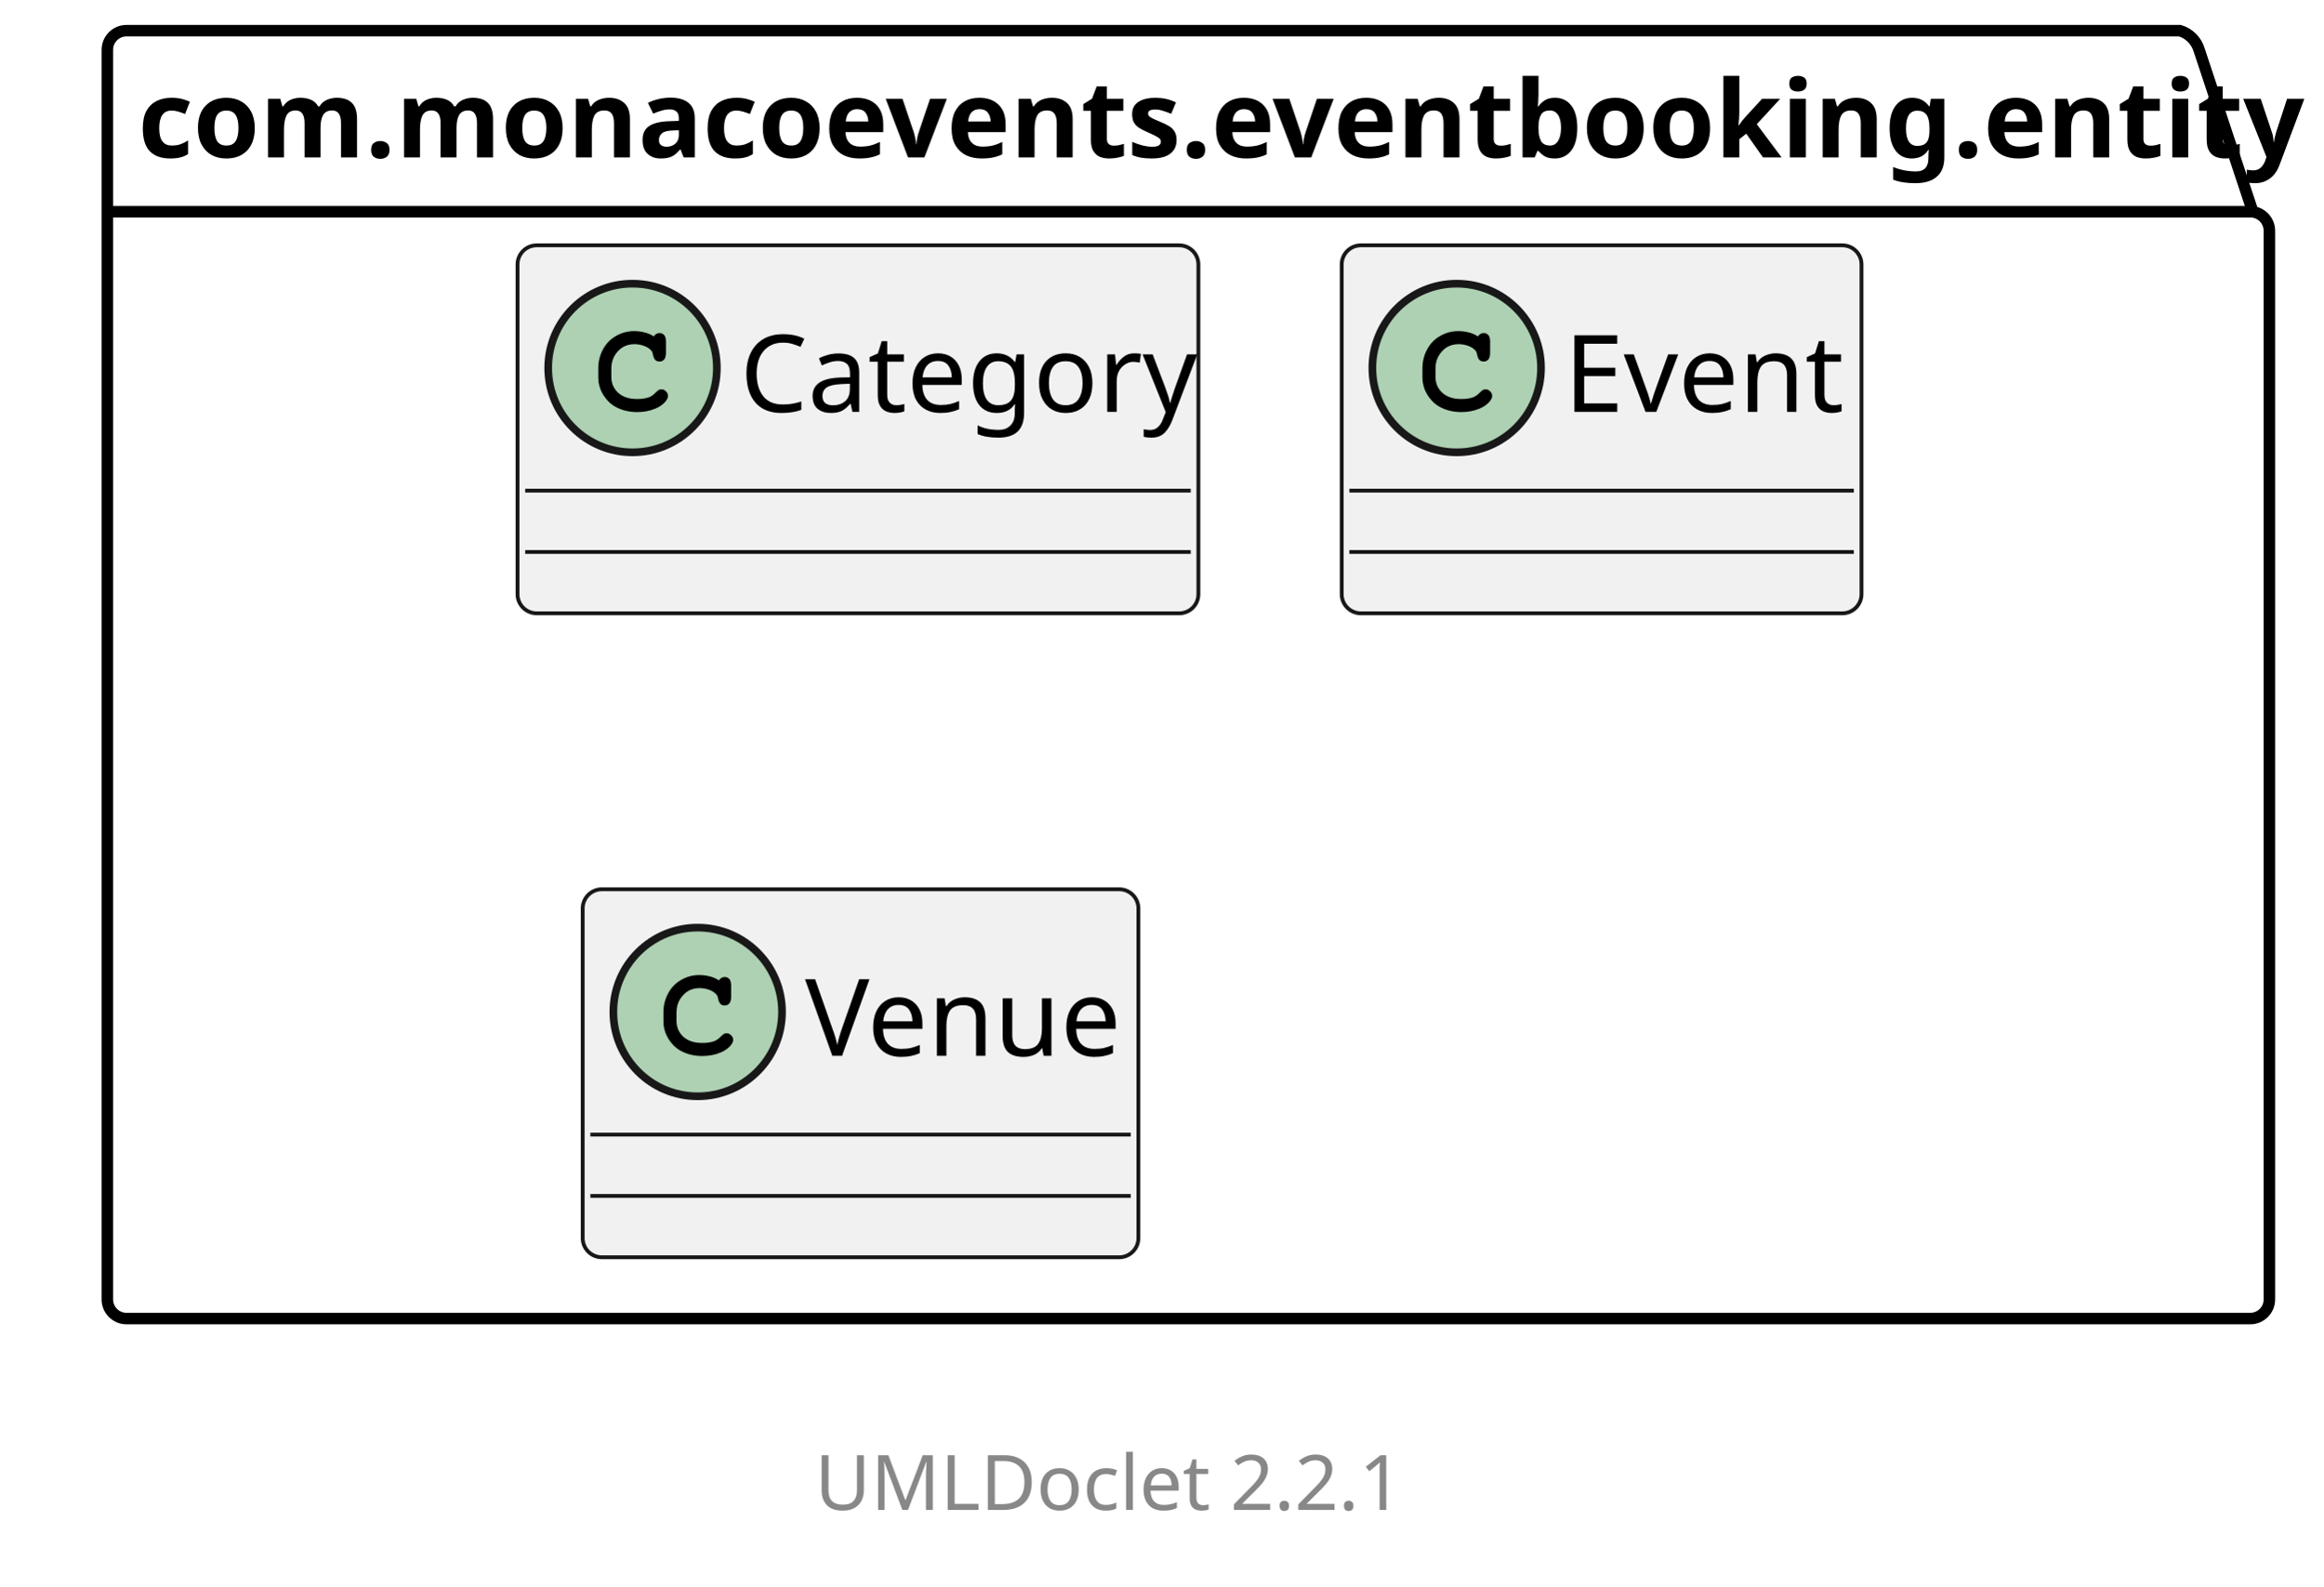
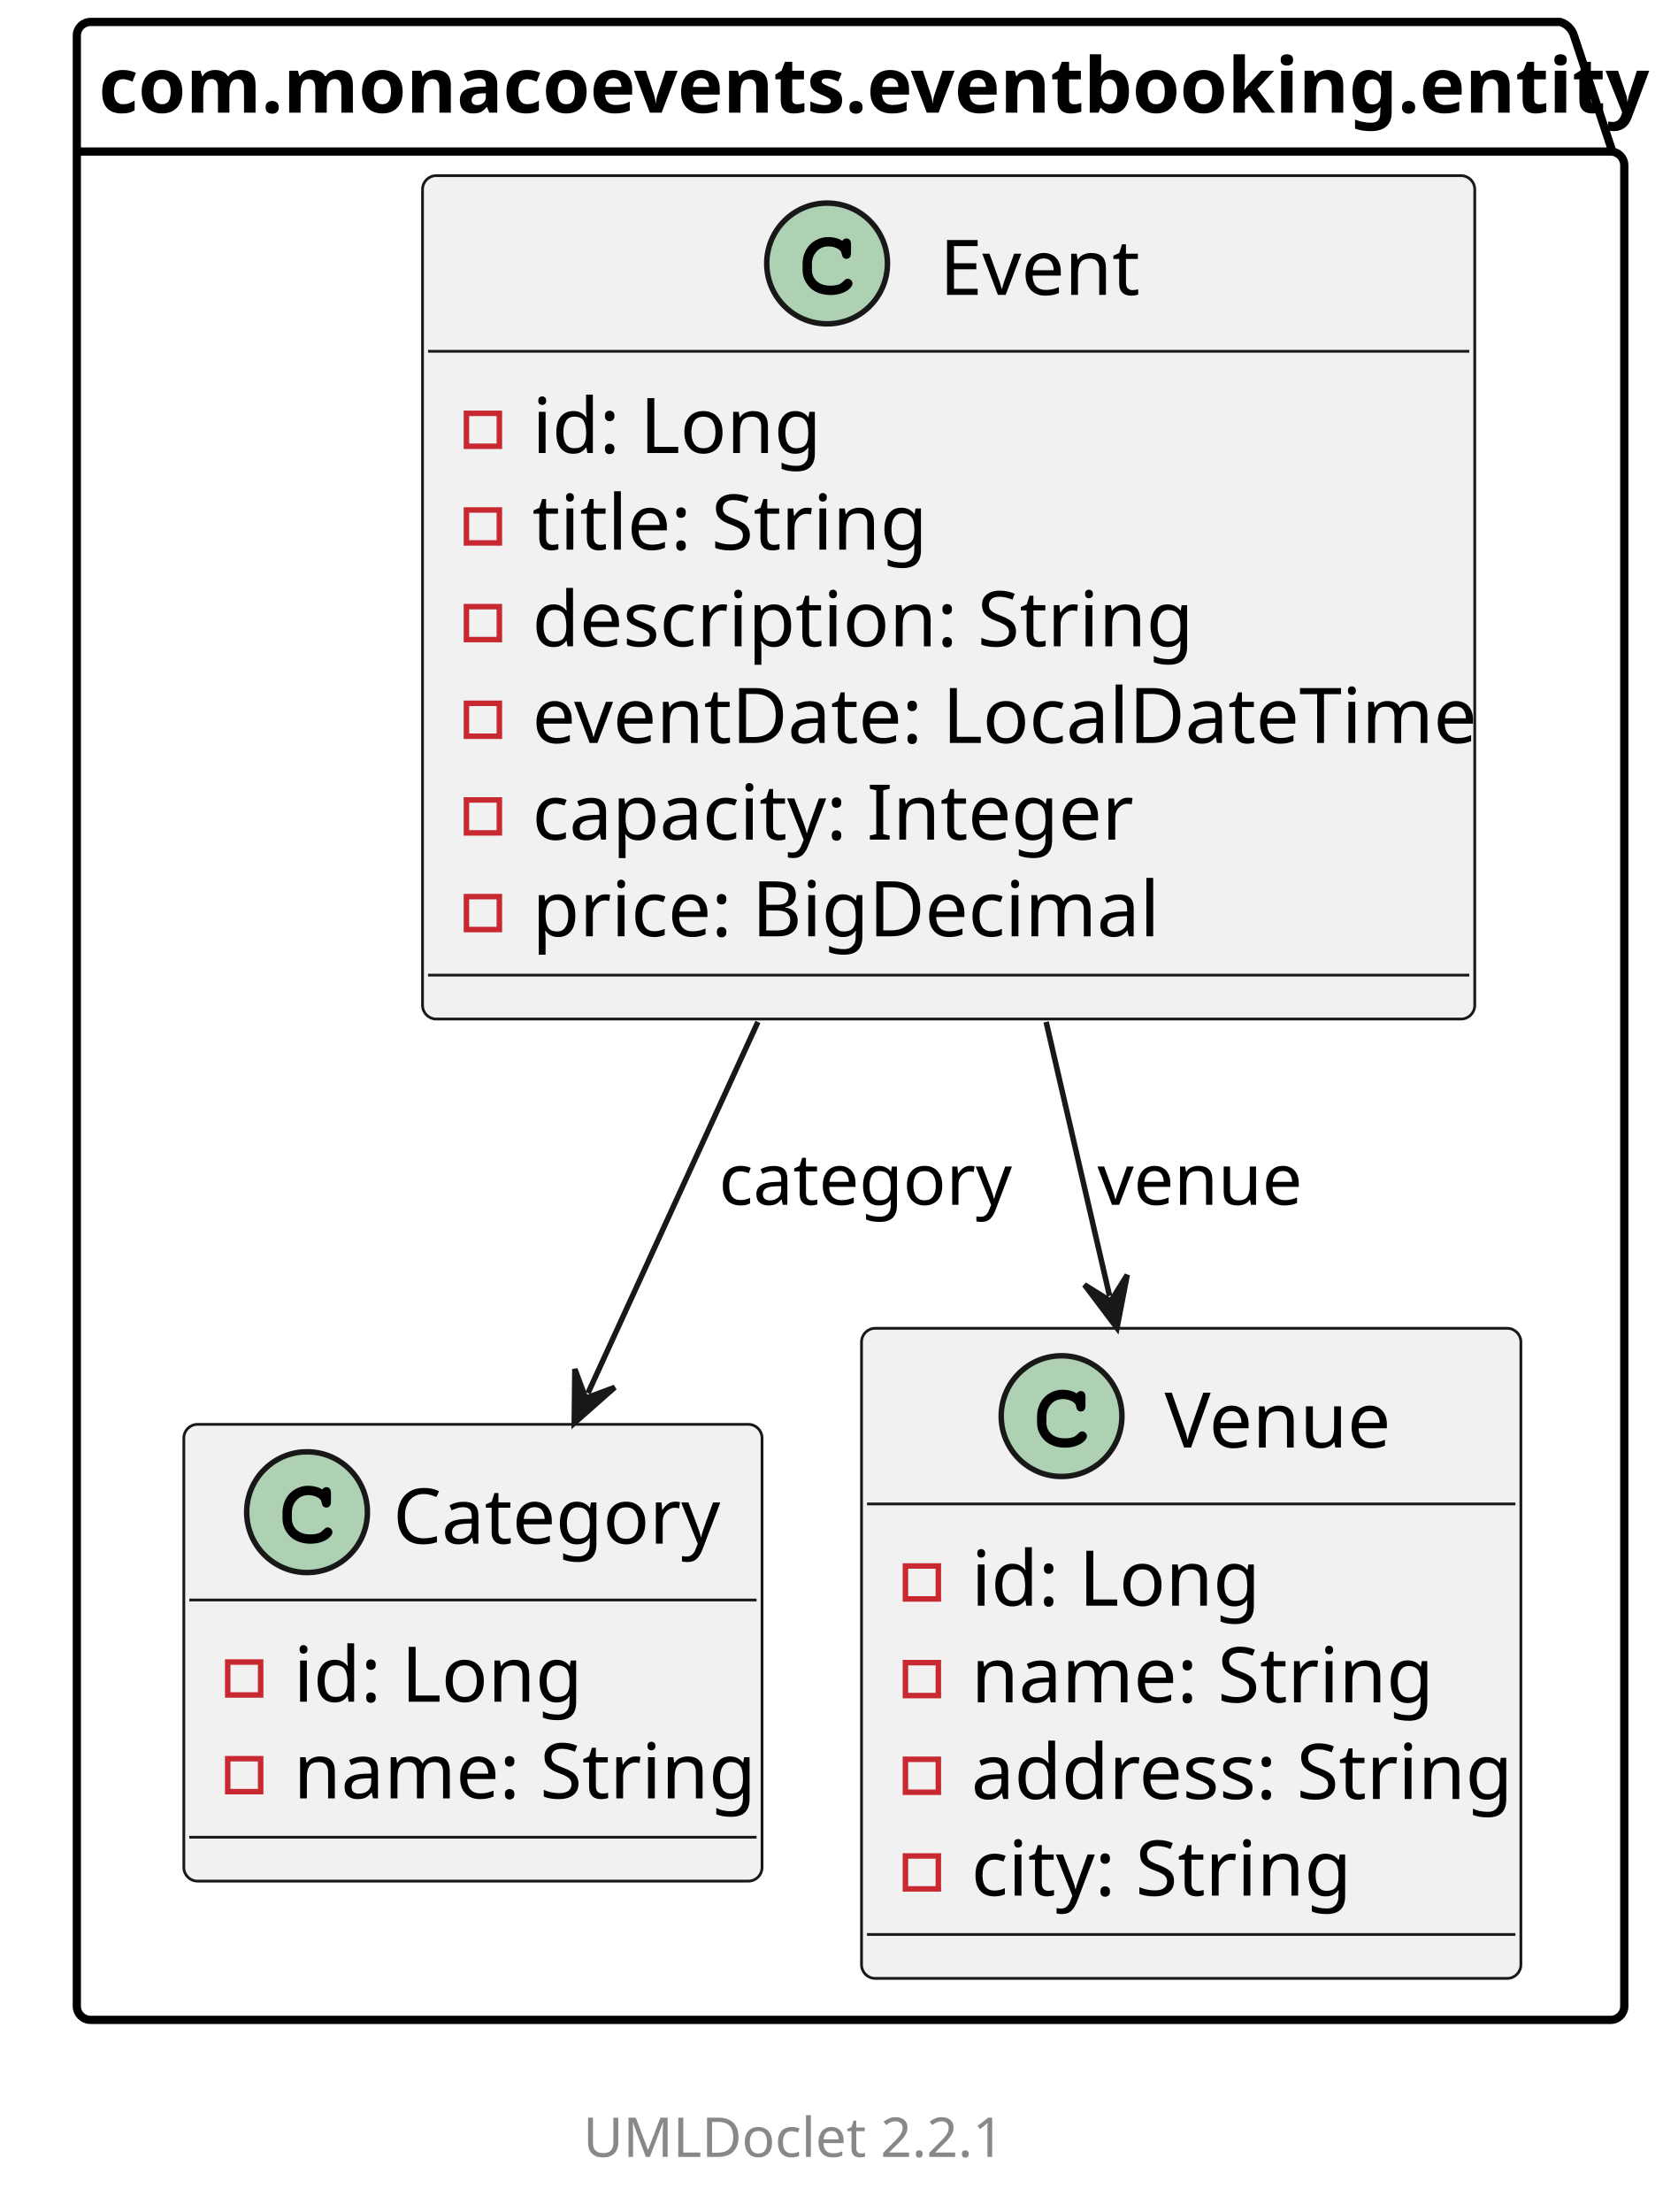
- <svg xmlns="http://www.w3.org/2000/svg" xmlns:xlink="http://www.w3.org/1999/xlink" contentStyleType="text/css" height="207px" preserveAspectRatio="none" style="width:303px;height:207px;background:#FFFFFF;" version="1.1" viewBox="0 0 303 207" width="303px" zoomAndPan="magnify">
+ <svg xmlns="http://www.w3.org/2000/svg" xmlns:xlink="http://www.w3.org/1999/xlink" contentStyleType="text/css" height="403px" preserveAspectRatio="none" style="width:303px;height:403px;background:#FFFFFF;" version="1.1" viewBox="0 0 303 403" width="303px" zoomAndPan="magnify">
  <defs />
  <g>
    <g id="cluster_com.monacoevents.eventbooking.entity">
-       <path d="M16.5,4 L284.334,4 A3.75,3.75 0 0 1 286.834,6.5 L293.834,27.609 L293.5,27.609 A2.5,2.5 0 0 1 296,30.109 L296,169.5 A2.5,2.5 0 0 1 293.5,172 L16.5,172 A2.5,2.5 0 0 1 14,169.5 L14,6.5 A2.5,2.5 0 0 1 16.5,4 " fill="none" style="stroke:#000000;stroke-width:1.5;" />
+       <path d="M16.5,4 L284.334,4 A3.75,3.75 0 0 1 286.834,6.5 L293.834,27.609 L293.5,27.609 A2.5,2.5 0 0 1 296,30.109 L296,365.5 A2.5,2.5 0 0 1 293.5,368 L16.5,368 A2.5,2.5 0 0 1 14,365.5 L14,6.5 A2.5,2.5 0 0 1 16.5,4 " fill="none" style="stroke:#000000;stroke-width:1.5;" />
      <line style="stroke:#000000;stroke-width:1.5;" x1="14" x2="293.834" y1="27.609" y2="27.609" />
      <text fill="#000000" font-family="sans-serif" font-size="14" font-weight="bold" lengthAdjust="spacing" textLength="266.834" x="18" y="20.533">com.monacoevents.eventbooking.entity</text>
    </g>
    <a href="file:/C:/Users/loris/Documents/Programming/Github/event-booking-api/target/reports/apidocs/com/monacoevents/eventbooking/entity/Category.html" target="_top" title="file:/C:/Users/loris/Documents/Programming/Github/event-booking-api/target/reports/apidocs/com/monacoevents/eventbooking/entity/Category.html" xlink:actuate="onRequest" xlink:href="file:/C:/Users/loris/Documents/Programming/Github/event-booking-api/target/reports/apidocs/com/monacoevents/eventbooking/entity/Category.html" xlink:show="new" xlink:title="file:/C:/Users/loris/Documents/Programming/Github/event-booking-api/target/reports/apidocs/com/monacoevents/eventbooking/entity/Category.html" xlink:type="simple">
      <g id="elem_Category">
-         <rect codeLine="12" fill="#F1F1F1" height="48" id="Category" rx="2.5" ry="2.5" style="stroke:#181818;stroke-width:0.5;" width="88.807" x="67.5" y="32" />
-         <ellipse cx="82.5" cy="48" fill="#ADD1B2" rx="11" ry="11" style="stroke:#181818;stroke-width:1.0;" />
-         <path d="M85.266,43.875 Q85.422,43.656 85.609,43.547 Q85.797,43.438 86.016,43.438 Q86.391,43.438 86.625,43.703 Q86.859,43.953 86.859,44.562 L86.859,46.016 Q86.859,46.625 86.625,46.891 Q86.391,47.156 86.016,47.156 Q85.672,47.156 85.469,46.953 Q85.266,46.766 85.156,46.25 Q85.109,45.891 84.922,45.703 Q84.594,45.328 83.984,45.109 Q83.375,44.891 82.75,44.891 Q81.984,44.891 81.344,45.219 Q80.719,45.547 80.219,46.297 Q79.734,47.047 79.734,48.078 L79.734,49.172 Q79.734,50.406 80.625,51.234 Q81.516,52.047 83.109,52.047 Q84.047,52.047 84.703,51.797 Q85.094,51.641 85.516,51.203 Q85.781,50.938 85.922,50.859 Q86.078,50.781 86.281,50.781 Q86.609,50.781 86.859,51.047 Q87.125,51.297 87.125,51.641 Q87.125,51.984 86.781,52.391 Q86.281,52.969 85.484,53.297 Q84.406,53.75 83.109,53.75 Q81.594,53.75 80.391,53.125 Q79.406,52.625 78.719,51.562 Q78.031,50.484 78.031,49.203 L78.031,48.047 Q78.031,46.719 78.641,45.578 Q79.266,44.422 80.359,43.812 Q81.453,43.188 82.688,43.188 Q83.422,43.188 84.062,43.359 Q84.719,43.516 85.266,43.875 Z " fill="#000000" />
-         <text fill="#000000" font-family="sans-serif" font-size="14" lengthAdjust="spacing" textLength="56.807" x="96.5" y="53.728">Category</text>
-         <line style="stroke:#181818;stroke-width:0.5;" x1="68.5" x2="155.307" y1="64" y2="64" />
-         <line style="stroke:#181818;stroke-width:0.5;" x1="68.5" x2="155.307" y1="72" y2="72" />
+         <rect codeLine="12" fill="#F1F1F1" height="83.219" id="Category" rx="2.5" ry="2.5" style="stroke:#181818;stroke-width:0.5;" width="105.372" x="33.5" y="259.5" />
+         <ellipse cx="55.954" cy="275.5" fill="#ADD1B2" rx="11" ry="11" style="stroke:#181818;stroke-width:1.0;" />
+         <path d="M58.72,271.375 Q58.876,271.156 59.064,271.047 Q59.251,270.938 59.47,270.938 Q59.845,270.938 60.079,271.203 Q60.314,271.453 60.314,272.062 L60.314,273.516 Q60.314,274.125 60.079,274.391 Q59.845,274.656 59.47,274.656 Q59.126,274.656 58.923,274.453 Q58.72,274.266 58.611,273.75 Q58.564,273.391 58.376,273.203 Q58.048,272.828 57.439,272.609 Q56.829,272.391 56.204,272.391 Q55.439,272.391 54.798,272.719 Q54.173,273.047 53.673,273.797 Q53.189,274.547 53.189,275.578 L53.189,276.672 Q53.189,277.906 54.079,278.734 Q54.97,279.547 56.564,279.547 Q57.501,279.547 58.158,279.297 Q58.548,279.141 58.97,278.703 Q59.236,278.438 59.376,278.359 Q59.533,278.281 59.736,278.281 Q60.064,278.281 60.314,278.547 Q60.579,278.797 60.579,279.141 Q60.579,279.484 60.236,279.891 Q59.736,280.469 58.939,280.797 Q57.861,281.25 56.564,281.25 Q55.048,281.25 53.845,280.625 Q52.861,280.125 52.173,279.062 Q51.486,277.984 51.486,276.703 L51.486,275.547 Q51.486,274.219 52.095,273.078 Q52.72,271.922 53.814,271.312 Q54.908,270.688 56.142,270.688 Q56.876,270.688 57.517,270.859 Q58.173,271.016 58.72,271.375 Z " fill="#000000" />
+         <text fill="#000000" font-family="sans-serif" font-size="14" lengthAdjust="spacing" textLength="56.807" x="71.611" y="281.228">Category</text>
+         <line style="stroke:#181818;stroke-width:0.5;" x1="34.5" x2="137.872" y1="291.5" y2="291.5" />
+         <rect fill="none" height="6" style="stroke:#C82930;stroke-width:1.0;" width="6" x="41.5" y="302.805" />
+         <text fill="#000000" font-family="sans-serif" font-size="14" lengthAdjust="spacing" textLength="49.82" x="53.5" y="310.033">id: Long</text>
+         <rect fill="none" height="6" style="stroke:#C82930;stroke-width:1.0;" width="6" x="41.5" y="320.414" />
+         <text fill="#000000" font-family="sans-serif" font-size="14" lengthAdjust="spacing" textLength="79.372" x="53.5" y="327.643">name: String</text>
+         <line style="stroke:#181818;stroke-width:0.5;" x1="34.5" x2="137.872" y1="334.719" y2="334.719" />
      </g>
    </a>
    <a href="file:/C:/Users/loris/Documents/Programming/Github/event-booking-api/target/reports/apidocs/com/monacoevents/eventbooking/entity/Event.html" target="_top" title="file:/C:/Users/loris/Documents/Programming/Github/event-booking-api/target/reports/apidocs/com/monacoevents/eventbooking/entity/Event.html" xlink:actuate="onRequest" xlink:href="file:/C:/Users/loris/Documents/Programming/Github/event-booking-api/target/reports/apidocs/com/monacoevents/eventbooking/entity/Event.html" xlink:show="new" xlink:title="file:/C:/Users/loris/Documents/Programming/Github/event-booking-api/target/reports/apidocs/com/monacoevents/eventbooking/entity/Event.html" xlink:type="simple">
      <g id="elem_Event">
-         <rect codeLine="15" fill="#F1F1F1" height="48" id="Event" rx="2.5" ry="2.5" style="stroke:#181818;stroke-width:0.5;" width="67.8" x="175" y="32" />
-         <ellipse cx="190" cy="48" fill="#ADD1B2" rx="11" ry="11" style="stroke:#181818;stroke-width:1.0;" />
-         <path d="M192.766,43.875 Q192.922,43.656 193.109,43.547 Q193.297,43.438 193.516,43.438 Q193.891,43.438 194.125,43.703 Q194.359,43.953 194.359,44.562 L194.359,46.016 Q194.359,46.625 194.125,46.891 Q193.891,47.156 193.516,47.156 Q193.172,47.156 192.969,46.953 Q192.766,46.766 192.656,46.25 Q192.609,45.891 192.422,45.703 Q192.094,45.328 191.484,45.109 Q190.875,44.891 190.25,44.891 Q189.484,44.891 188.844,45.219 Q188.219,45.547 187.719,46.297 Q187.234,47.047 187.234,48.078 L187.234,49.172 Q187.234,50.406 188.125,51.234 Q189.016,52.047 190.609,52.047 Q191.547,52.047 192.203,51.797 Q192.594,51.641 193.016,51.203 Q193.281,50.938 193.422,50.859 Q193.578,50.781 193.781,50.781 Q194.109,50.781 194.359,51.047 Q194.625,51.297 194.625,51.641 Q194.625,51.984 194.281,52.391 Q193.781,52.969 192.984,53.297 Q191.906,53.75 190.609,53.75 Q189.094,53.75 187.891,53.125 Q186.906,52.625 186.219,51.562 Q185.531,50.484 185.531,49.203 L185.531,48.047 Q185.531,46.719 186.141,45.578 Q186.766,44.422 187.859,43.812 Q188.953,43.188 190.188,43.188 Q190.922,43.188 191.562,43.359 Q192.219,43.516 192.766,43.875 Z " fill="#000000" />
-         <text fill="#000000" font-family="sans-serif" font-size="14" lengthAdjust="spacing" textLength="35.8" x="204" y="53.728">Event</text>
-         <line style="stroke:#181818;stroke-width:0.5;" x1="176" x2="241.8" y1="64" y2="64" />
-         <line style="stroke:#181818;stroke-width:0.5;" x1="176" x2="241.8" y1="72" y2="72" />
+         <rect codeLine="17" fill="#F1F1F1" height="153.656" id="Event" rx="2.5" ry="2.5" style="stroke:#181818;stroke-width:0.5;" width="191.751" x="77" y="32" />
+         <ellipse cx="150.726" cy="48" fill="#ADD1B2" rx="11" ry="11" style="stroke:#181818;stroke-width:1.0;" />
+         <path d="M153.491,43.875 Q153.648,43.656 153.835,43.547 Q154.023,43.438 154.241,43.438 Q154.616,43.438 154.851,43.703 Q155.085,43.953 155.085,44.562 L155.085,46.016 Q155.085,46.625 154.851,46.891 Q154.616,47.156 154.241,47.156 Q153.898,47.156 153.694,46.953 Q153.491,46.766 153.382,46.25 Q153.335,45.891 153.148,45.703 Q152.819,45.328 152.21,45.109 Q151.601,44.891 150.976,44.891 Q150.21,44.891 149.569,45.219 Q148.944,45.547 148.444,46.297 Q147.96,47.047 147.96,48.078 L147.96,49.172 Q147.96,50.406 148.851,51.234 Q149.741,52.047 151.335,52.047 Q152.273,52.047 152.929,51.797 Q153.319,51.641 153.741,51.203 Q154.007,50.938 154.148,50.859 Q154.304,50.781 154.507,50.781 Q154.835,50.781 155.085,51.047 Q155.351,51.297 155.351,51.641 Q155.351,51.984 155.007,52.391 Q154.507,52.969 153.71,53.297 Q152.632,53.75 151.335,53.75 Q149.819,53.75 148.616,53.125 Q147.632,52.625 146.944,51.562 Q146.257,50.484 146.257,49.203 L146.257,48.047 Q146.257,46.719 146.866,45.578 Q147.491,44.422 148.585,43.812 Q149.679,43.188 150.913,43.188 Q151.648,43.188 152.288,43.359 Q152.944,43.516 153.491,43.875 Z " fill="#000000" />
+         <text fill="#000000" font-family="sans-serif" font-size="14" lengthAdjust="spacing" textLength="35.8" x="171.226" y="53.728">Event</text>
+         <line style="stroke:#181818;stroke-width:0.5;" x1="78" x2="267.751" y1="64" y2="64" />
+         <rect fill="none" height="6" style="stroke:#C82930;stroke-width:1.0;" width="6" x="85" y="75.305" />
+         <text fill="#000000" font-family="sans-serif" font-size="14" lengthAdjust="spacing" textLength="49.82" x="97" y="82.533">id: Long</text>
+         <rect fill="none" height="6" style="stroke:#C82930;stroke-width:1.0;" width="6" x="85" y="92.914" />
+         <text fill="#000000" font-family="sans-serif" font-size="14" lengthAdjust="spacing" textLength="66.138" x="97" y="100.143">title: String</text>
+         <rect fill="none" height="6" style="stroke:#C82930;stroke-width:1.0;" width="6" x="85" y="110.523" />
+         <text fill="#000000" font-family="sans-serif" font-size="14" lengthAdjust="spacing" textLength="112.055" x="97" y="117.752">description: String</text>
+         <rect fill="none" height="6" style="stroke:#C82930;stroke-width:1.0;" width="6" x="85" y="128.133" />
+         <text fill="#000000" font-family="sans-serif" font-size="14" lengthAdjust="spacing" textLength="165.751" x="97" y="135.361">eventDate: LocalDateTime</text>
+         <rect fill="none" height="6" style="stroke:#C82930;stroke-width:1.0;" width="6" x="85" y="145.742" />
+         <text fill="#000000" font-family="sans-serif" font-size="14" lengthAdjust="spacing" textLength="102.724" x="97" y="152.971">capacity: Integer</text>
+         <rect fill="none" height="6" style="stroke:#C82930;stroke-width:1.0;" width="6" x="85" y="163.352" />
+         <text fill="#000000" font-family="sans-serif" font-size="14" lengthAdjust="spacing" textLength="108.924" x="97" y="170.58">price: BigDecimal</text>
+         <line style="stroke:#181818;stroke-width:0.5;" x1="78" x2="267.751" y1="177.656" y2="177.656" />
      </g>
    </a>
    <a href="file:/C:/Users/loris/Documents/Programming/Github/event-booking-api/target/reports/apidocs/com/monacoevents/eventbooking/entity/Venue.html" target="_top" title="file:/C:/Users/loris/Documents/Programming/Github/event-booking-api/target/reports/apidocs/com/monacoevents/eventbooking/entity/Venue.html" xlink:actuate="onRequest" xlink:href="file:/C:/Users/loris/Documents/Programming/Github/event-booking-api/target/reports/apidocs/com/monacoevents/eventbooking/entity/Venue.html" xlink:show="new" xlink:title="file:/C:/Users/loris/Documents/Programming/Github/event-booking-api/target/reports/apidocs/com/monacoevents/eventbooking/entity/Venue.html" xlink:type="simple">
      <g id="elem_Venue">
-         <rect codeLine="18" fill="#F1F1F1" height="48" id="Venue" rx="2.5" ry="2.5" style="stroke:#181818;stroke-width:0.5;" width="72.482" x="76" y="116" />
-         <ellipse cx="91" cy="132" fill="#ADD1B2" rx="11" ry="11" style="stroke:#181818;stroke-width:1.0;" />
-         <path d="M93.766,127.875 Q93.922,127.656 94.109,127.547 Q94.297,127.438 94.516,127.438 Q94.891,127.438 95.125,127.703 Q95.359,127.953 95.359,128.562 L95.359,130.016 Q95.359,130.625 95.125,130.891 Q94.891,131.156 94.516,131.156 Q94.172,131.156 93.969,130.953 Q93.766,130.766 93.656,130.25 Q93.609,129.891 93.422,129.703 Q93.094,129.328 92.484,129.109 Q91.875,128.891 91.25,128.891 Q90.484,128.891 89.844,129.219 Q89.219,129.547 88.719,130.297 Q88.234,131.047 88.234,132.078 L88.234,133.172 Q88.234,134.406 89.125,135.234 Q90.016,136.047 91.609,136.047 Q92.547,136.047 93.203,135.797 Q93.594,135.641 94.016,135.203 Q94.281,134.938 94.422,134.859 Q94.578,134.781 94.781,134.781 Q95.109,134.781 95.359,135.047 Q95.625,135.297 95.625,135.641 Q95.625,135.984 95.281,136.391 Q94.781,136.969 93.984,137.297 Q92.906,137.75 91.609,137.75 Q90.094,137.75 88.891,137.125 Q87.906,136.625 87.219,135.562 Q86.531,134.484 86.531,133.203 L86.531,132.047 Q86.531,130.719 87.141,129.578 Q87.766,128.422 88.859,127.812 Q89.953,127.188 91.188,127.188 Q91.922,127.188 92.562,127.359 Q93.219,127.516 93.766,127.875 Z " fill="#000000" />
-         <text fill="#000000" font-family="sans-serif" font-size="14" lengthAdjust="spacing" textLength="40.482" x="105" y="137.728">Venue</text>
-         <line style="stroke:#181818;stroke-width:0.5;" x1="77" x2="147.482" y1="148" y2="148" />
-         <line style="stroke:#181818;stroke-width:0.5;" x1="77" x2="147.482" y1="156" y2="156" />
+         <rect codeLine="26" fill="#F1F1F1" height="118.438" id="Venue" rx="2.5" ry="2.5" style="stroke:#181818;stroke-width:0.5;" width="120.158" x="157" y="242" />
+         <ellipse cx="193.454" cy="258" fill="#ADD1B2" rx="11" ry="11" style="stroke:#181818;stroke-width:1.0;" />
+         <path d="M196.22,253.875 Q196.376,253.656 196.564,253.547 Q196.751,253.438 196.97,253.438 Q197.345,253.438 197.579,253.703 Q197.814,253.953 197.814,254.562 L197.814,256.016 Q197.814,256.625 197.579,256.891 Q197.345,257.156 196.97,257.156 Q196.626,257.156 196.423,256.953 Q196.22,256.766 196.11,256.25 Q196.064,255.891 195.876,255.703 Q195.548,255.328 194.939,255.109 Q194.329,254.891 193.704,254.891 Q192.939,254.891 192.298,255.219 Q191.673,255.547 191.173,256.297 Q190.689,257.047 190.689,258.078 L190.689,259.172 Q190.689,260.406 191.579,261.234 Q192.47,262.047 194.064,262.047 Q195.001,262.047 195.657,261.797 Q196.048,261.641 196.47,261.203 Q196.735,260.938 196.876,260.859 Q197.032,260.781 197.235,260.781 Q197.564,260.781 197.814,261.047 Q198.079,261.297 198.079,261.641 Q198.079,261.984 197.735,262.391 Q197.235,262.969 196.439,263.297 Q195.36,263.75 194.064,263.75 Q192.548,263.75 191.345,263.125 Q190.36,262.625 189.673,261.562 Q188.985,260.484 188.985,259.203 L188.985,258.047 Q188.985,256.719 189.595,255.578 Q190.22,254.422 191.314,253.812 Q192.407,253.188 193.642,253.188 Q194.376,253.188 195.017,253.359 Q195.673,253.516 196.22,253.875 Z " fill="#000000" />
+         <text fill="#000000" font-family="sans-serif" font-size="14" lengthAdjust="spacing" textLength="40.482" x="212.222" y="263.728">Venue</text>
+         <line style="stroke:#181818;stroke-width:0.5;" x1="158" x2="276.158" y1="274" y2="274" />
+         <rect fill="none" height="6" style="stroke:#C82930;stroke-width:1.0;" width="6" x="165" y="285.305" />
+         <text fill="#000000" font-family="sans-serif" font-size="14" lengthAdjust="spacing" textLength="49.82" x="177" y="292.533">id: Long</text>
+         <rect fill="none" height="6" style="stroke:#C82930;stroke-width:1.0;" width="6" x="165" y="302.914" />
+         <text fill="#000000" font-family="sans-serif" font-size="14" lengthAdjust="spacing" textLength="79.372" x="177" y="310.143">name: String</text>
+         <rect fill="none" height="6" style="stroke:#C82930;stroke-width:1.0;" width="6" x="165" y="320.523" />
+         <text fill="#000000" font-family="sans-serif" font-size="14" lengthAdjust="spacing" textLength="94.158" x="177" y="327.752">address: String</text>
+         <rect fill="none" height="6" style="stroke:#C82930;stroke-width:1.0;" width="6" x="165" y="338.133" />
+         <text fill="#000000" font-family="sans-serif" font-size="14" lengthAdjust="spacing" textLength="65.352" x="177" y="345.361">city: String</text>
+         <line style="stroke:#181818;stroke-width:0.5;" x1="158" x2="276.158" y1="352.438" y2="352.438" />
      </g>
    </a>
-     <text fill="#888888" font-family="sans-serif" font-size="10" lengthAdjust="spacing" textLength="2.778" x="142.111" y="184.381"> </text>
+     <polygon fill="#181818" points="203.554,241.937,205.42,232.267,202.426,237.066,197.626,234.072,203.554,241.937" style="stroke:#181818;stroke-width:1.0;" />
+     <path d="M190.643,186.185 C194.946,204.769 198.128,218.508 202.2,236.092 " fill="none" style="stroke:#181818;stroke-width:1.0;" />
+     <text fill="#000000" font-family="sans-serif" font-size="13" lengthAdjust="spacing" textLength="35.42" x="200" y="219.495">venue</text>
+     <polygon fill="#181818" points="104.649,259.273,112.032,252.755,106.73,254.727,104.759,249.425,104.649,259.273" style="stroke:#181818;stroke-width:1.0;" />
+     <path d="M138.115,186.185 C126.675,211.17 116.904,232.507 107.147,253.818 " fill="none" style="stroke:#181818;stroke-width:1.0;" />
+     <text fill="#000000" font-family="sans-serif" font-size="13" lengthAdjust="spacing" textLength="49.861" x="131" y="219.495">category</text>
+     <text fill="#888888" font-family="sans-serif" font-size="10" lengthAdjust="spacing" textLength="2.778" x="142.111" y="380.381"> </text>
    <a href="https://github.com/talsma-ict/umldoclet" target="_top" title="https://github.com/talsma-ict/umldoclet" xlink:actuate="onRequest" xlink:href="https://github.com/talsma-ict/umldoclet" xlink:show="new" xlink:title="https://github.com/talsma-ict/umldoclet" xlink:type="simple">
-       <text fill="#888888" font-family="sans-serif" font-size="10" lengthAdjust="spacing" textLength="74.478" x="106.261" y="196.959">UMLDoclet 2.2.1</text>
+       <text fill="#888888" font-family="sans-serif" font-size="10" lengthAdjust="spacing" textLength="74.478" x="106.261" y="392.959">UMLDoclet 2.2.1</text>
    </a>
  </g>
</svg>
